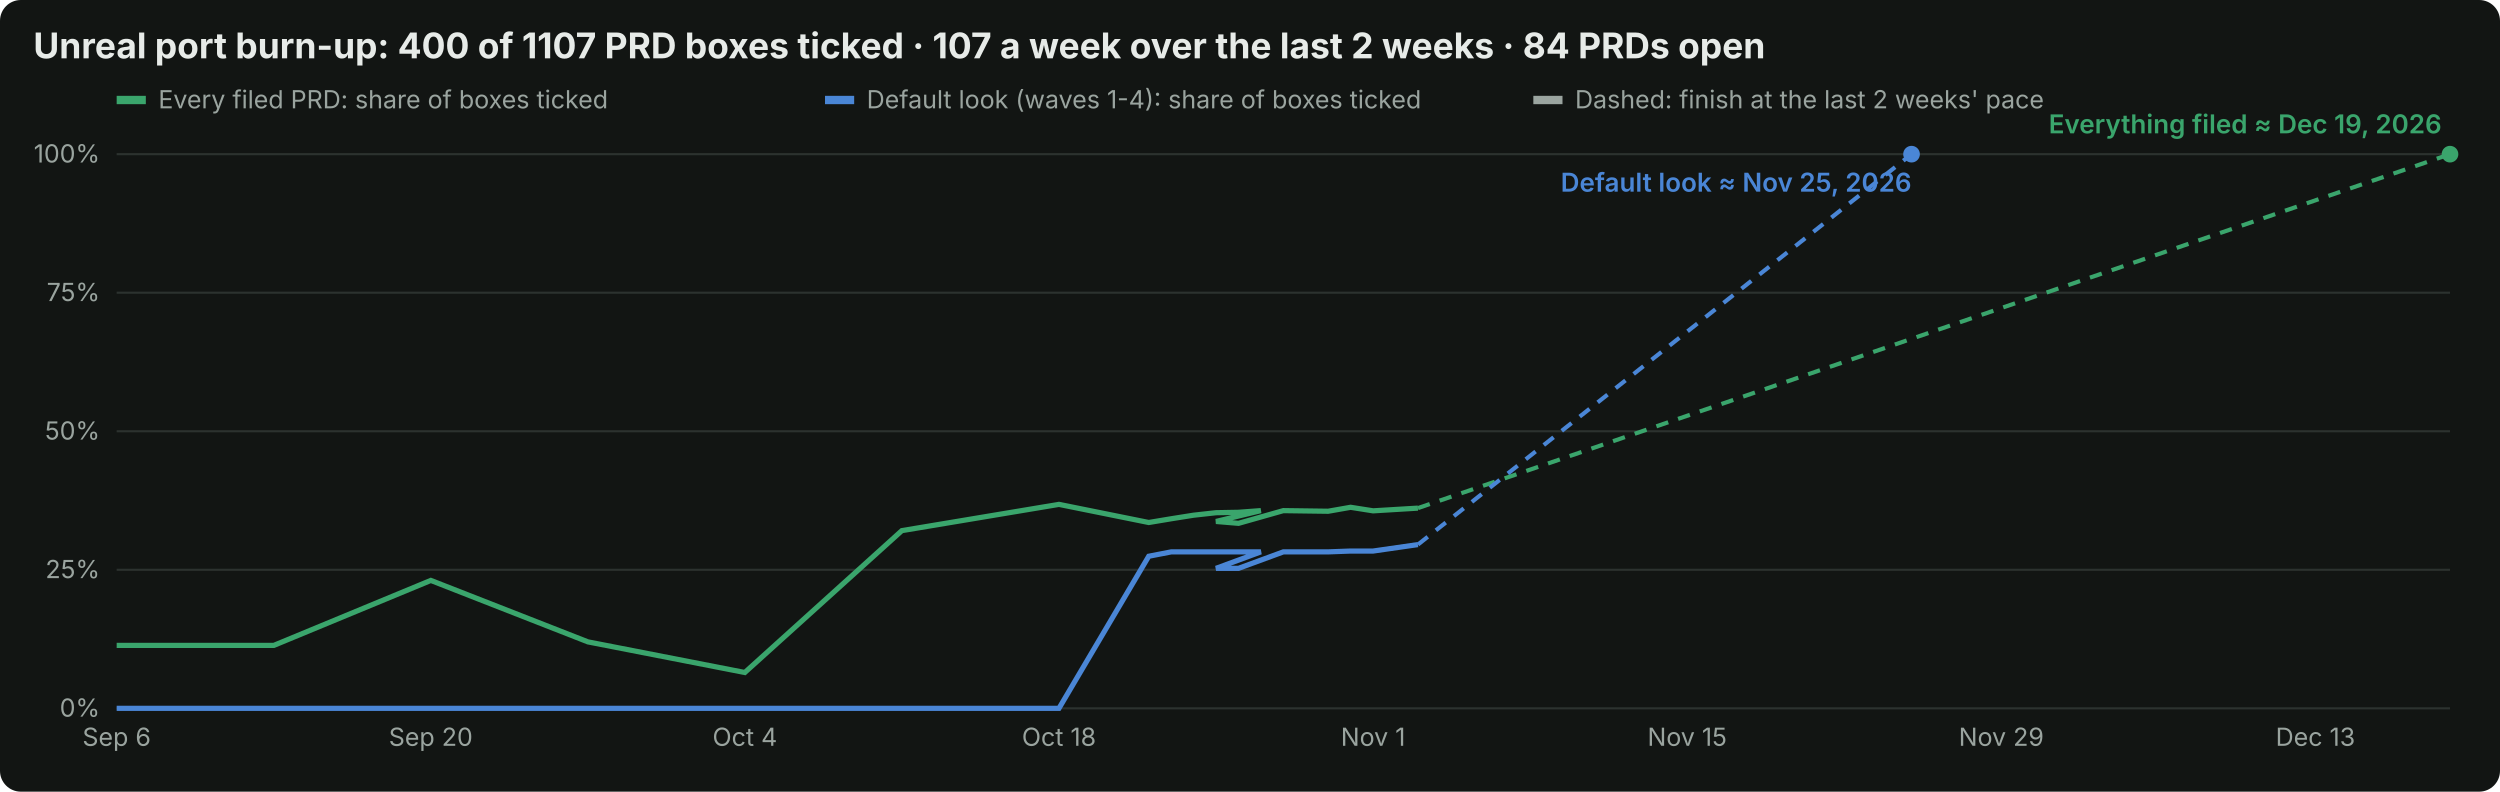
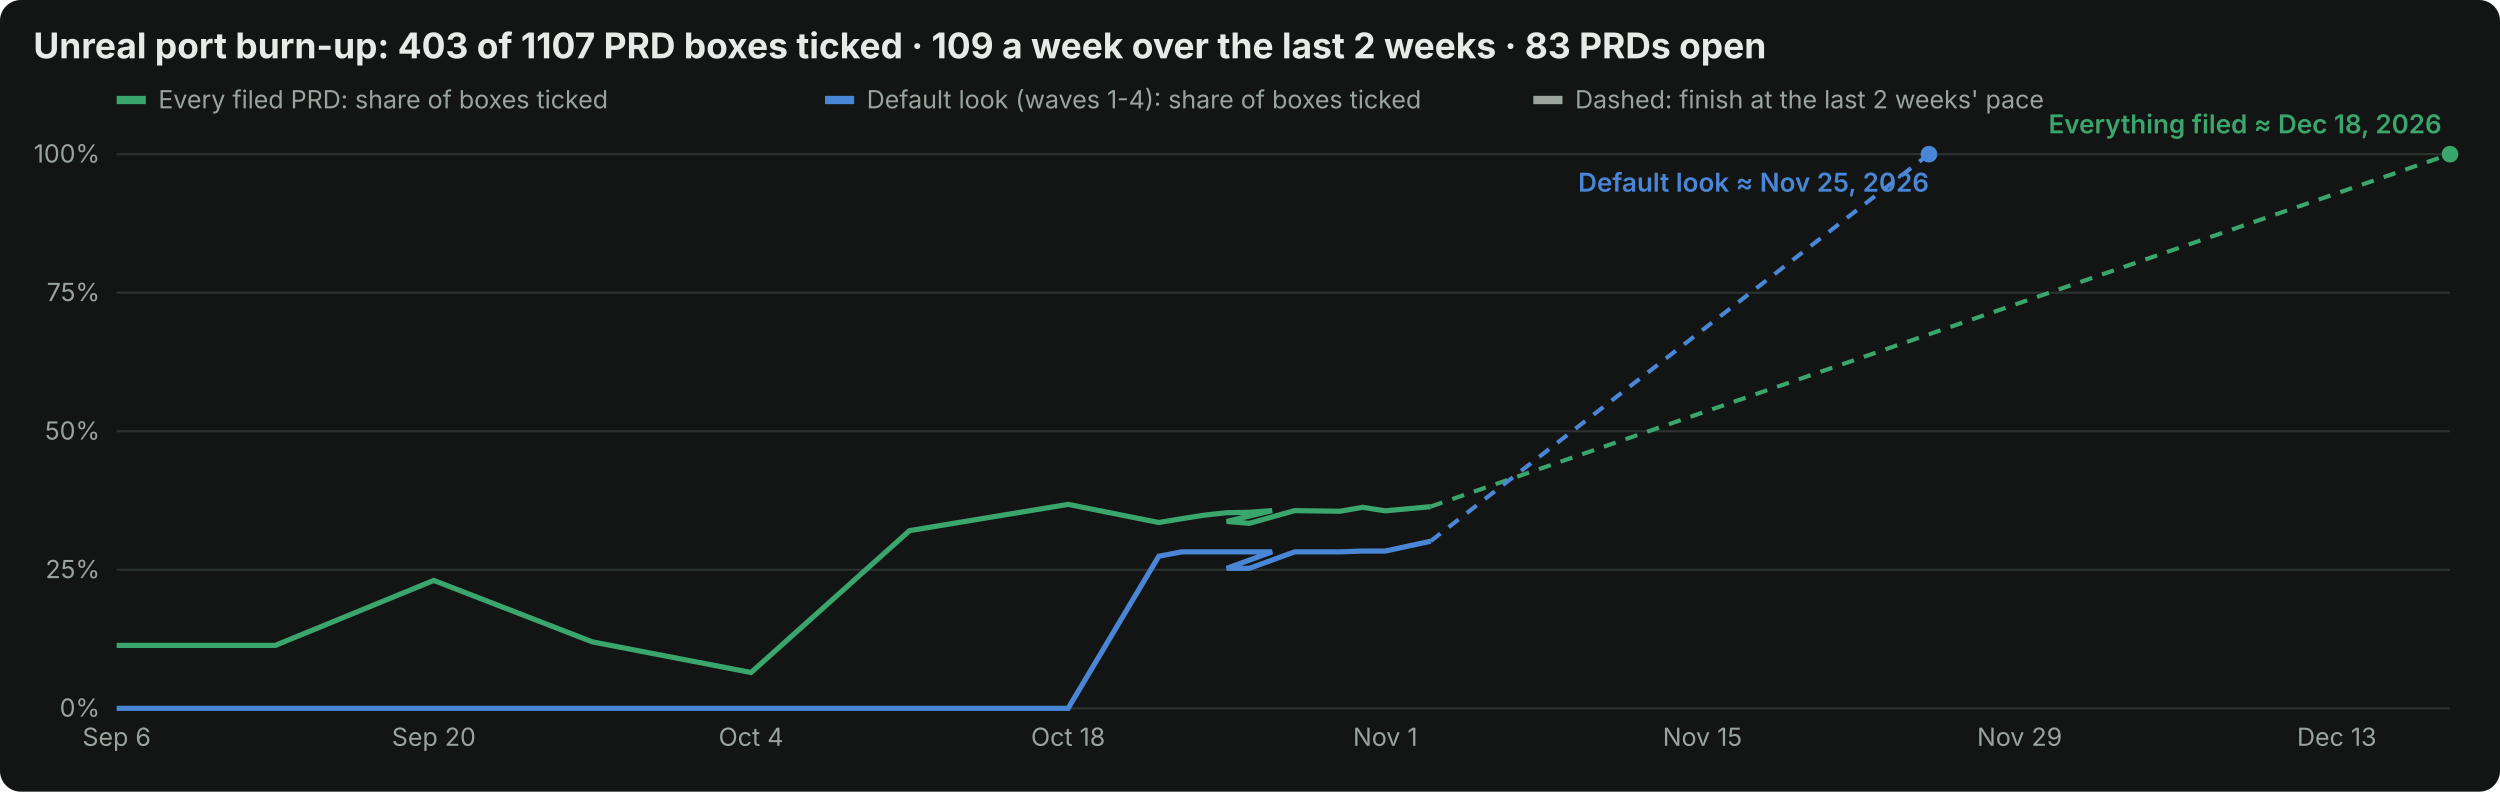
<svg xmlns="http://www.w3.org/2000/svg" viewBox="0 0 1200 380" width="1200" height="380" font-family="system-ui, -apple-system, Segoe UI, sans-serif">
  <style>.h{fill:#e7ebe8;font-size:17px;font-weight:700}.t{fill:#9aa49f;font-size:12px}.e{font-size:12.5px;font-weight:600}</style>
  <rect width="1200" height="380" rx="10" fill="#121513" />
-   <text x="16" y="28" class="h">Unreal port burn-up: 400 of 1107 PRD boxes ticked · 107 a week over the last 2 weeks · 84 PRDs open</text>
+   <text x="16" y="28" class="h">Unreal port burn-up: 403 of 1107 PRD boxes ticked · 109 a week over the last 2 weeks · 83 PRDs open</text>
  <rect x="56" y="46" width="14" height="4" fill="#3aa56c" />
  <text x="76" y="52" class="t">Every filed PRD: share of boxes ticked</text>
  <rect x="396" y="46" width="14" height="4" fill="#4a86d6" />
  <text x="416" y="52" class="t">Default look (waves 1-4): share of boxes ticked</text>
  <rect x="736" y="46" width="14" height="4" fill="#9aa49f" />
  <text x="756" y="52" class="t">Dashed: finish at the last 2 weeks' pace</text>
  <line x1="56" x2="1176" y1="340" y2="340" stroke="#2c322f" />
  <text x="48" y="344" class="t" text-anchor="end">0%</text>
  <line x1="56" x2="1176" y1="273.5" y2="273.5" stroke="#2c322f" />
  <text x="48" y="277.5" class="t" text-anchor="end">25%</text>
  <line x1="56" x2="1176" y1="207" y2="207" stroke="#2c322f" />
  <text x="48" y="211" class="t" text-anchor="end">50%</text>
  <line x1="56" x2="1176" y1="140.5" y2="140.5" stroke="#2c322f" />
  <text x="48" y="144.5" class="t" text-anchor="end">75%</text>
  <line x1="56" x2="1176" y1="74" y2="74" stroke="#2c322f" />
  <text x="48" y="78" class="t" text-anchor="end">100%</text>
  <text x="56" y="358" class="t" text-anchor="middle">Sep 6</text>
-   <text x="206.769" y="358" class="t" text-anchor="middle">Sep 20</text>
-   <text x="357.538" y="358" class="t" text-anchor="middle">Oct 4</text>
-   <text x="508.308" y="358" class="t" text-anchor="middle">Oct 18</text>
-   <text x="659.077" y="358" class="t" text-anchor="middle">Nov 1</text>
-   <text x="809.846" y="358" class="t" text-anchor="middle">Nov 15</text>
-   <text x="960.615" y="358" class="t" text-anchor="middle">Nov 29</text>
-   <text x="1111.385" y="358" class="t" text-anchor="middle">Dec 13</text>
-   <path d="M56.0,309.8L131.4,309.8L206.8,278.6L282.2,308.1L357.5,322.8L432.9,254.7L508.3,242.1L551.4,250.8L562.2,249.0L572.9,247.3L583.7,246.1L594.5,245.9L605.2,245.1L583.7,250.3L594.5,251.2L616.0,245.1L637.5,245.4L648.3,243.5L659.1,245.2L680.6,243.9" stroke="#3aa56c" stroke-width="2.5" fill="none" />
-   <path d="M56.0,340.0L131.4,340.0L206.8,340.0L282.2,340.0L357.5,340.0L432.9,340.0L508.3,340.0L551.4,267.0L562.2,264.9L572.9,264.9L583.7,264.9L594.5,264.9L605.2,264.9L583.7,272.8L594.5,272.8L616.0,264.9L637.5,264.9L648.3,264.5L659.1,264.5L680.6,261.4" stroke="#4a86d6" stroke-width="2.5" fill="none" />
-   <path d="M680.615,243.884L1176,74" stroke="#3aa56c" stroke-width="2" stroke-dasharray="6 5" fill="none" />
+   <text x="208.233" y="358" class="t" text-anchor="middle">Sep 20</text>
+   <text x="360.466" y="358" class="t" text-anchor="middle">Oct 4</text>
+   <text x="512.699" y="358" class="t" text-anchor="middle">Oct 18</text>
+   <text x="664.932" y="358" class="t" text-anchor="middle">Nov 1</text>
+   <text x="817.165" y="358" class="t" text-anchor="middle">Nov 15</text>
+   <text x="969.398" y="358" class="t" text-anchor="middle">Nov 29</text>
+   <text x="1121.631" y="358" class="t" text-anchor="middle">Dec 13</text>
+   <path d="M56.0,309.8L132.1,309.8L208.2,278.6L284.3,308.1L360.5,322.8L436.6,254.7L512.7,242.1L556.2,250.8L567.1,249.0L577.9,247.3L588.8,246.1L599.7,245.9L610.6,245.1L588.8,250.3L599.7,251.2L621.4,245.1L643.2,245.4L654.1,243.5L664.9,245.2L686.7,243.2" stroke="#3aa56c" stroke-width="2.5" fill="none" />
+   <path d="M56.0,340.0L132.1,340.0L208.2,340.0L284.3,340.0L360.5,340.0L436.6,340.0L512.7,340.0L556.2,267.0L567.1,264.9L577.9,264.9L588.8,264.9L599.7,264.9L610.6,264.9L588.8,272.8L599.7,272.8L621.4,264.9L643.2,264.9L654.1,264.5L664.9,264.5L686.7,259.8" stroke="#4a86d6" stroke-width="2.5" fill="none" />
+   <path d="M686.68,243.164L1176,74" stroke="#3aa56c" stroke-width="2" stroke-dasharray="6 5" fill="none" />
  <circle cx="1176" cy="74" r="4" fill="#3aa56c" />
-   <text x="1172" y="64" class="e" fill="#3aa56c" text-anchor="end">Everything filed ≈ Dec 19, 2026</text>
-   <path d="M680.615,261.385L917.538,74" stroke="#4a86d6" stroke-width="2" stroke-dasharray="6 5" fill="none" />
-   <circle cx="917.538" cy="74" r="4" fill="#4a86d6" />
-   <text x="917.538" y="92" class="e" fill="#4a86d6" text-anchor="end">Default look ≈ Nov 25, 2026</text>
+   <text x="1172" y="64" class="e" fill="#3aa56c" text-anchor="end">Everything filed ≈ Dec 18, 2026</text>
+   <path d="M686.68,259.769L925.903,74" stroke="#4a86d6" stroke-width="2" stroke-dasharray="6 5" fill="none" />
+   <circle cx="925.903" cy="74" r="4" fill="#4a86d6" />
+   <text x="925.903" y="92" class="e" fill="#4a86d6" text-anchor="end">Default look ≈ Nov 25, 2026</text>
</svg>
